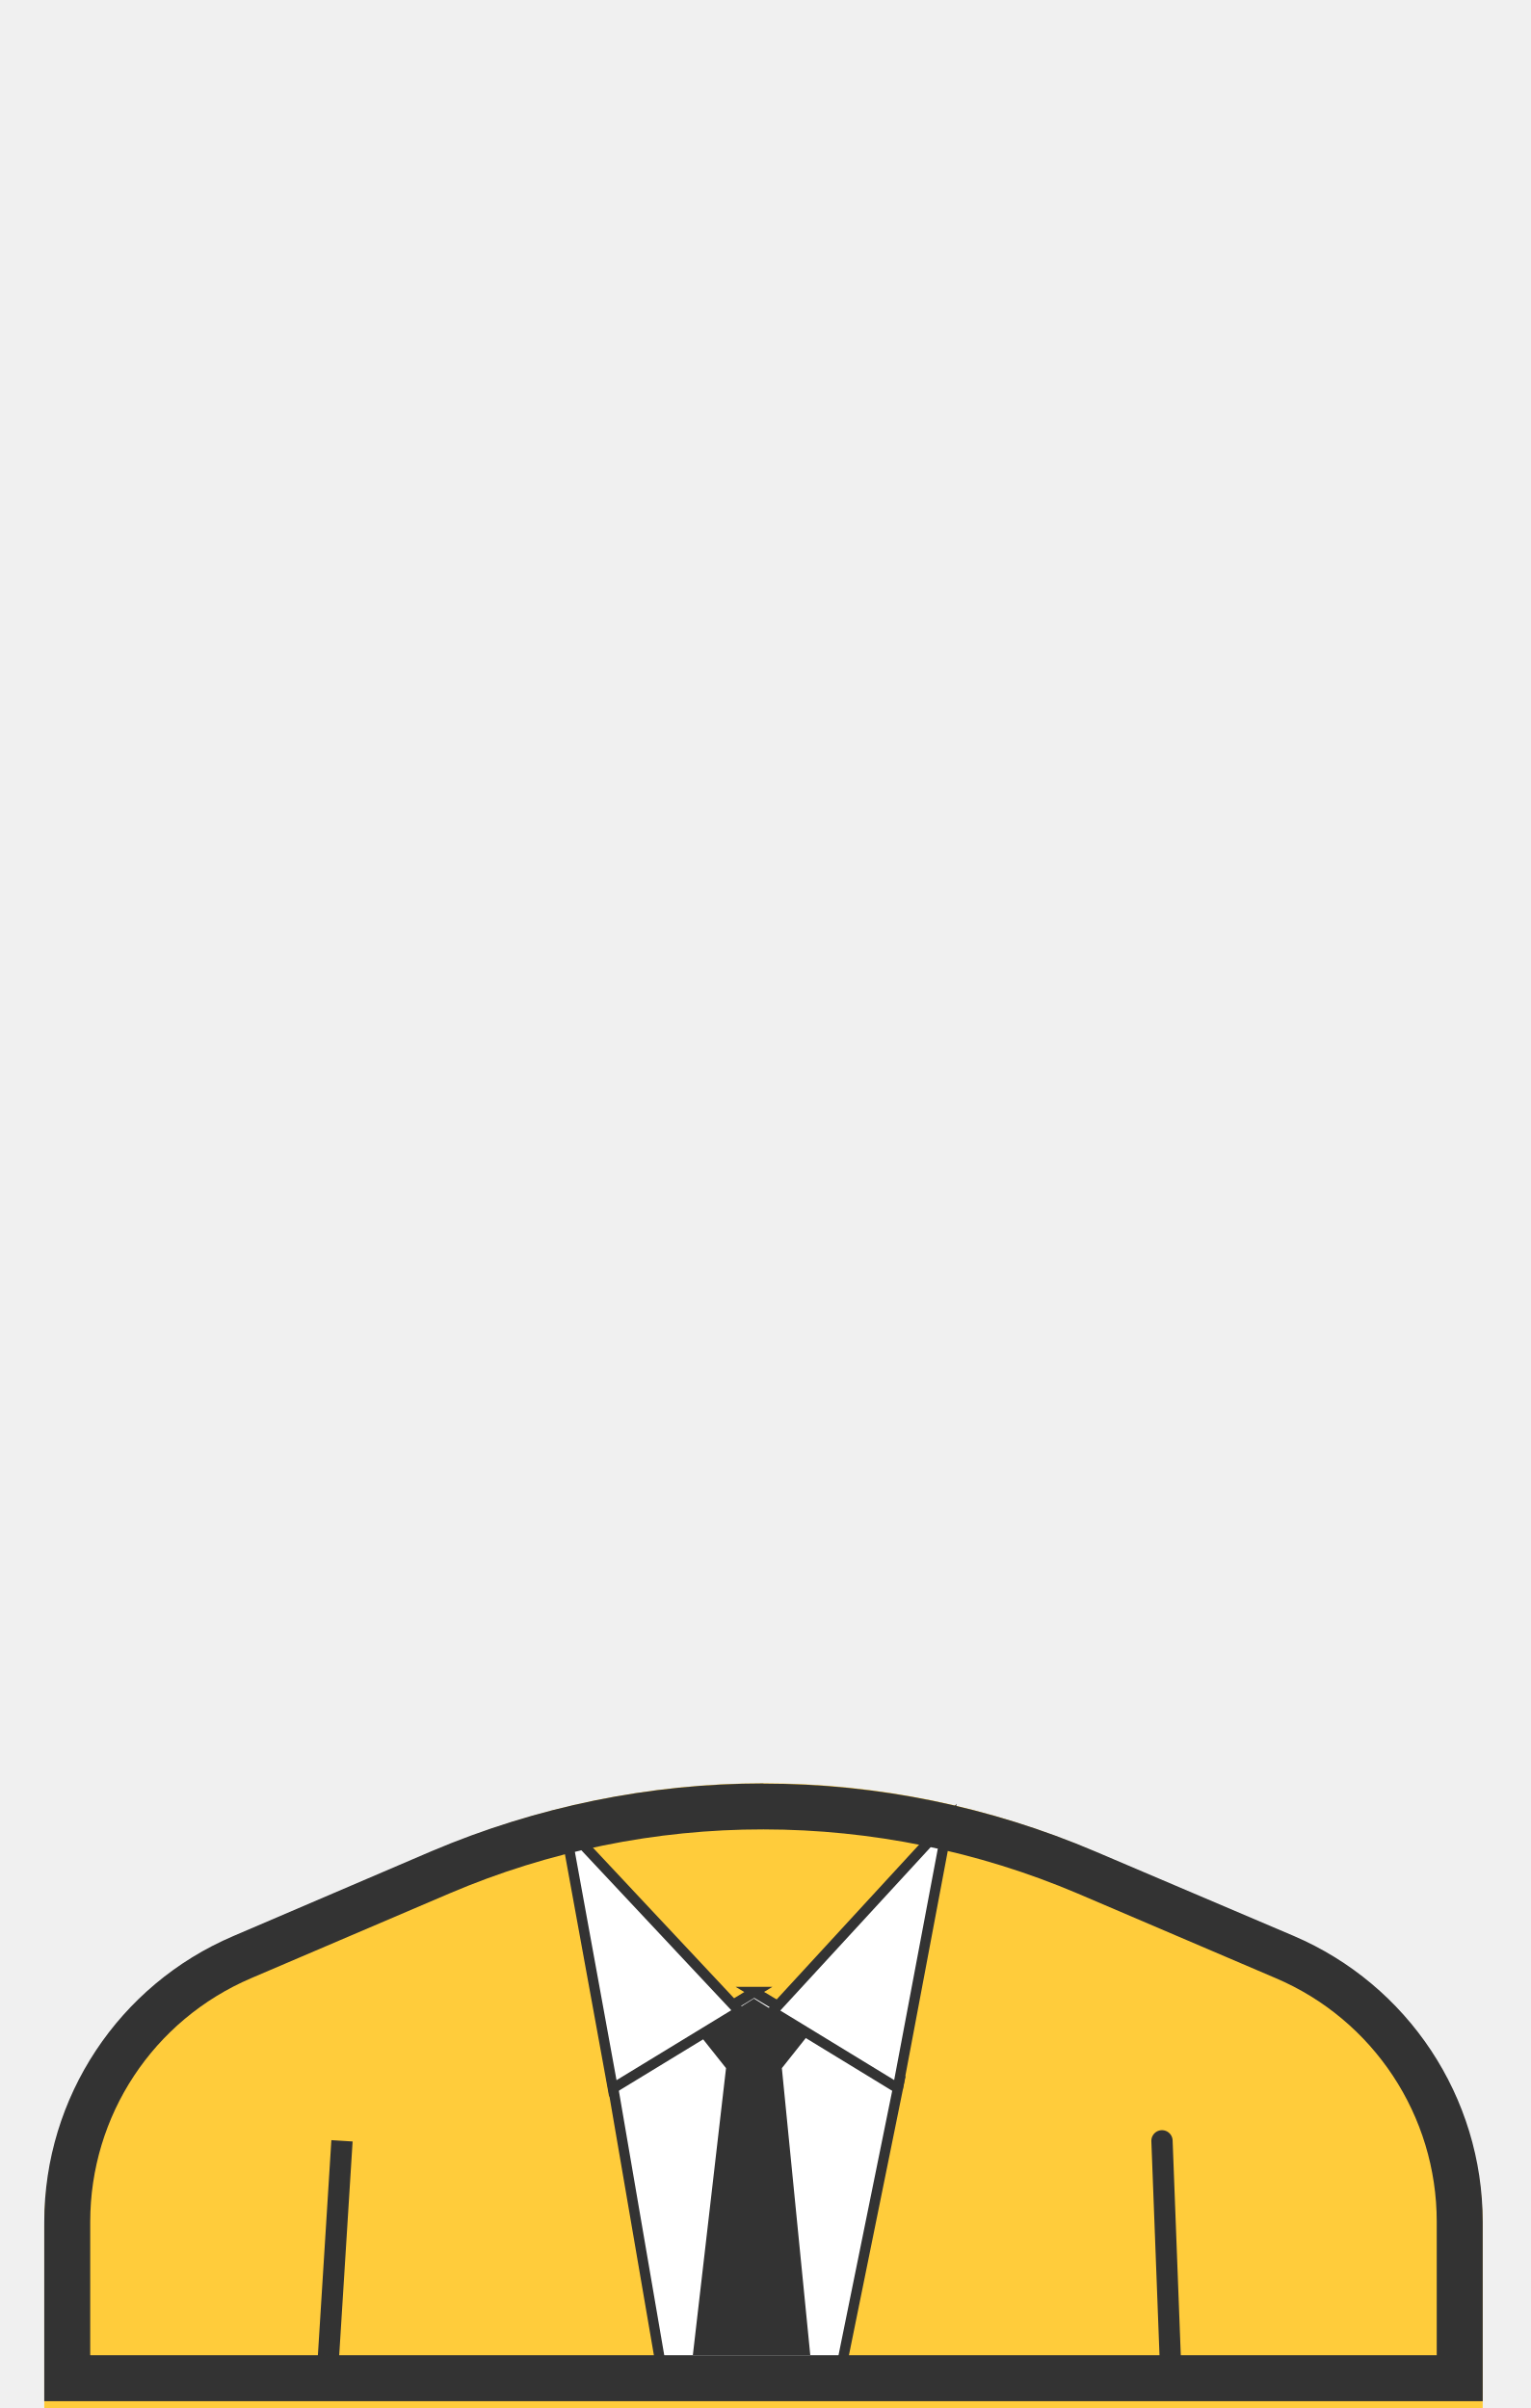
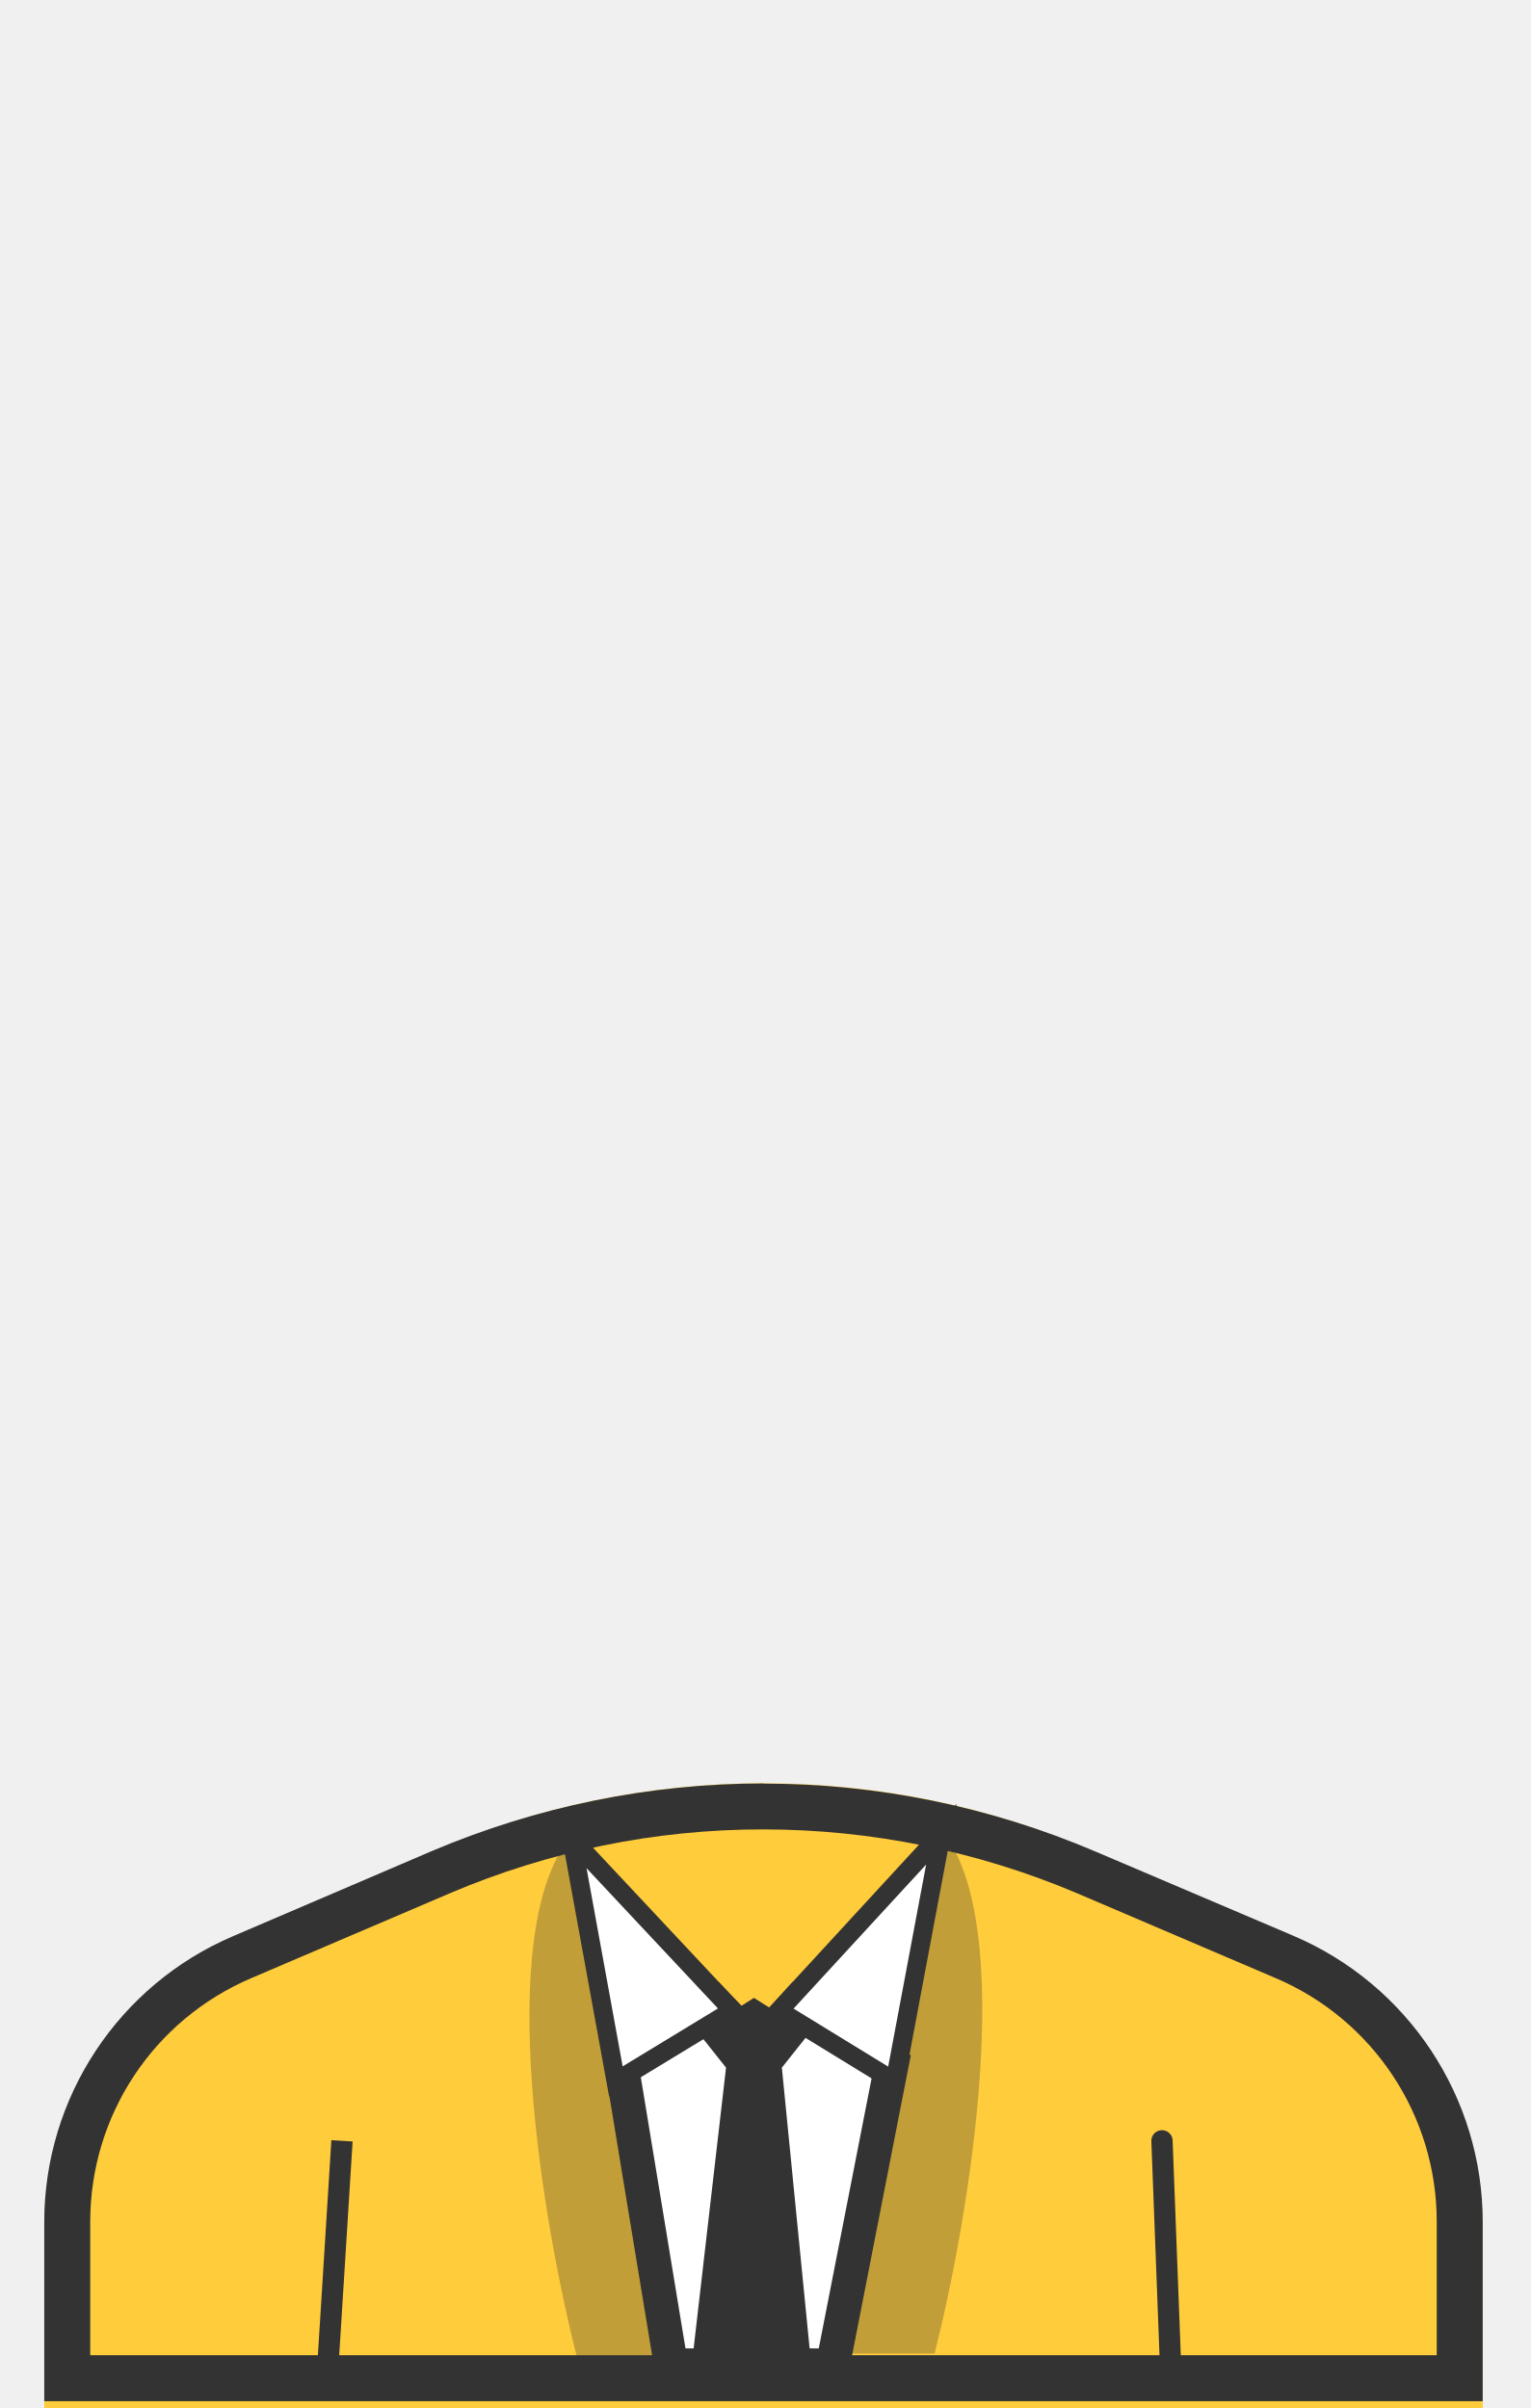
<svg xmlns="http://www.w3.org/2000/svg" width="899" height="1415" fill="none">
  <g clip-path="url(#clip0)">
    <path fill-rule="evenodd" clip-rule="evenodd" d="M871 1308.8v-.4c0-74-43.7-140.8-111-169.8l-116.5-50.3a490.6 490.6 0 0 0-390 0L137 1138.6c-67.3 29-111 95.9-111 169.8V1415h845v-106.2z" fill="#FFCC3B" />
    <path d="M682.6 1258l5.4 142m-487.1-142l-8.9 142 8.9-142z" stroke="#333" stroke-width="12.5" stroke-linecap="round" />
-     <path d="M443 1170.5l85.6 51.1L493 1397H389.4l-30.1-175.4 83.8-51.1z" fill="#fff" stroke="#333" stroke-width="6" />
-     <path d="M527.4 1227.2l29.7-157.5-103.4 112.4 73.7 45zM360 1227.2l-28.2-154.7 102.5 109.4-74.3 45.3z" fill="#fff" stroke="#333" stroke-width="6" />
+     <path d="M452 1194.7l15.4-17.1 56.5 35-34.7 177.4h-95L365 1212.7l55.6-35.2 16.8 17.4 7.4 7.8 7.2-8z" fill="#fff" stroke="#333" stroke-width="20" />
+     <path d="M525.7 1223.2l27.3-145.4-95.4 103.7 68 41.7zM361.8 1223.1l-26-142.7 94.6 101-68.6 41.7z" fill="#fff" stroke="#333" stroke-width="11" />
    <path d="M448.5 1075a472.8 472.8 0 0 1 184.4 37.6l116.5 49.8a155.5 155.5 0 0 1 94.6 143.2v78.4H53v-78.4c0-62.4 37-118.6 94.6-143.2l116.5-49.8a468.5 468.5 0 0 1 184.4-37.6zm0-27c-67 0-133.3 13.6-195 39.8L137 1137.7a182.7 182.7 0 0 0-111 167.9V1411h845v-105.4c0-73.1-43.7-139.2-111-168L643.5 1088c-61.7-26.3-128-39.9-195-39.9z" fill="#333" />
-     <path fill-rule="evenodd" clip-rule="evenodd" d="M442.9 1174.4l32.6 20.5-16.2 20.4L476 1384h-69l19.5-168.7-16.2-20.4 32.6-20.5z" fill="#333" />
+     <path fill-rule="evenodd" clip-rule="evenodd" d="M442.9 1174l32.6 20.6-16.2 20.4 16.7 169h-69l19.5-169-16.2-20.4 32.6-20.6z" fill="#333" />
+     <path d="M391 1387l-56.3-307c-45 56.2-15.7 228 4.7 307H391zM498 1383l55.6-307c44.5 56.2 15.5 228-4.6 307h-51z" fill="#333" fill-opacity=".3" />
  </g>
  <defs>
    <clipPath id="clip0">
      <path fill="#fff" d="M0 0h899v1415H0z" />
    </clipPath>
  </defs>
</svg>
